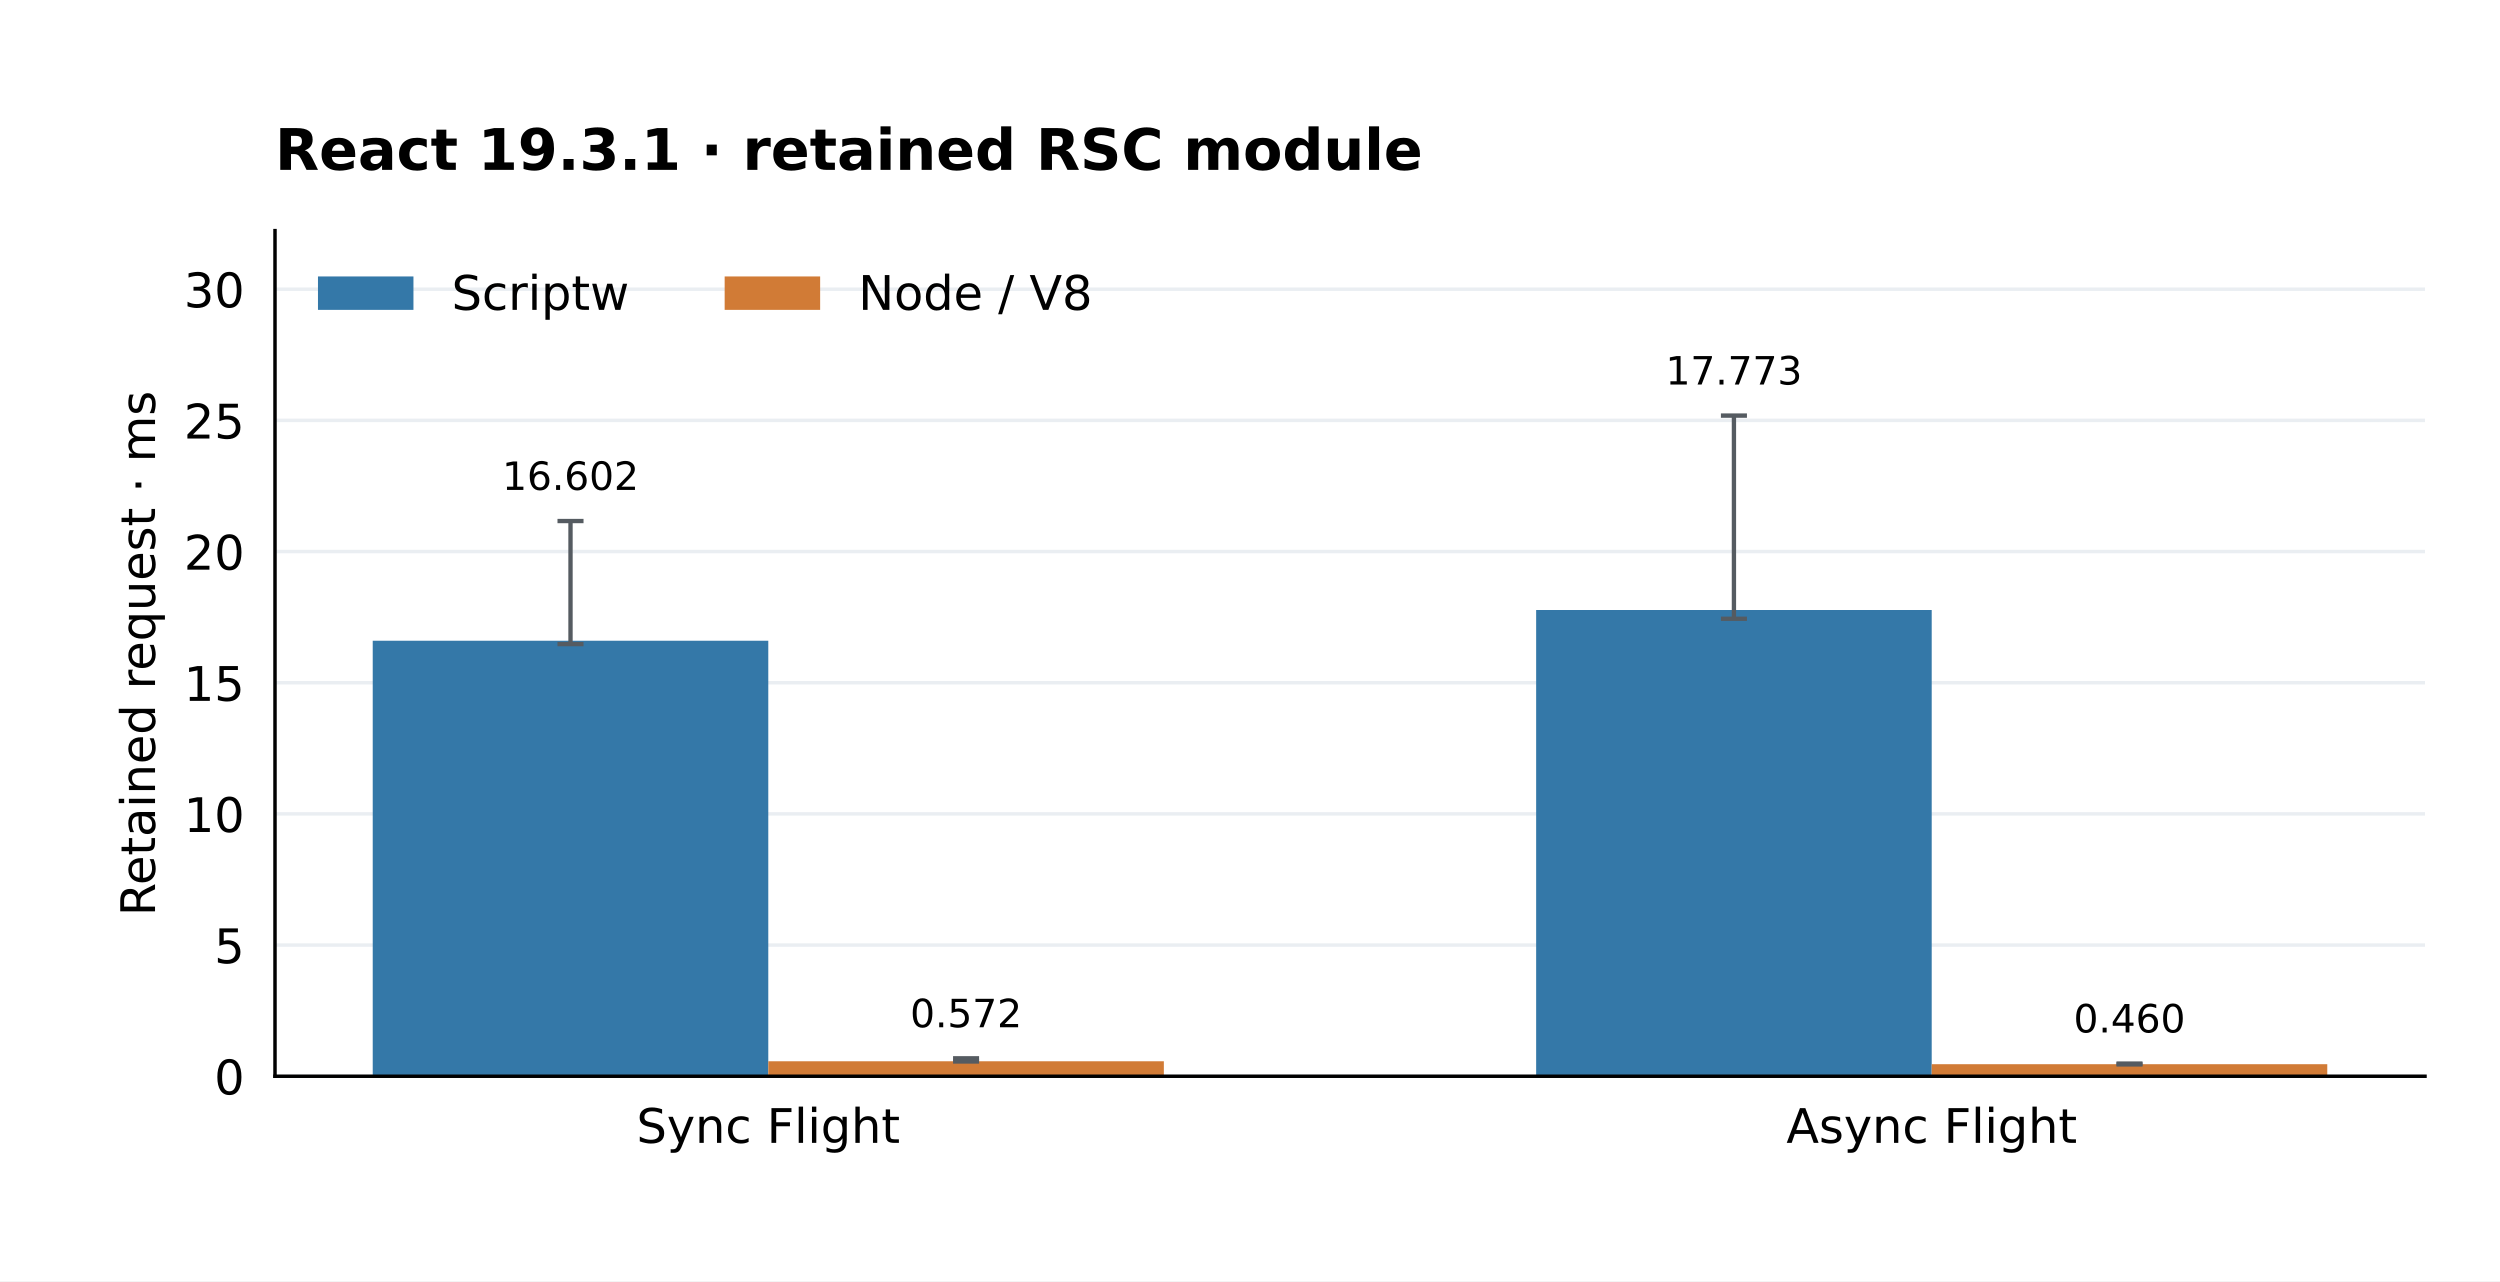
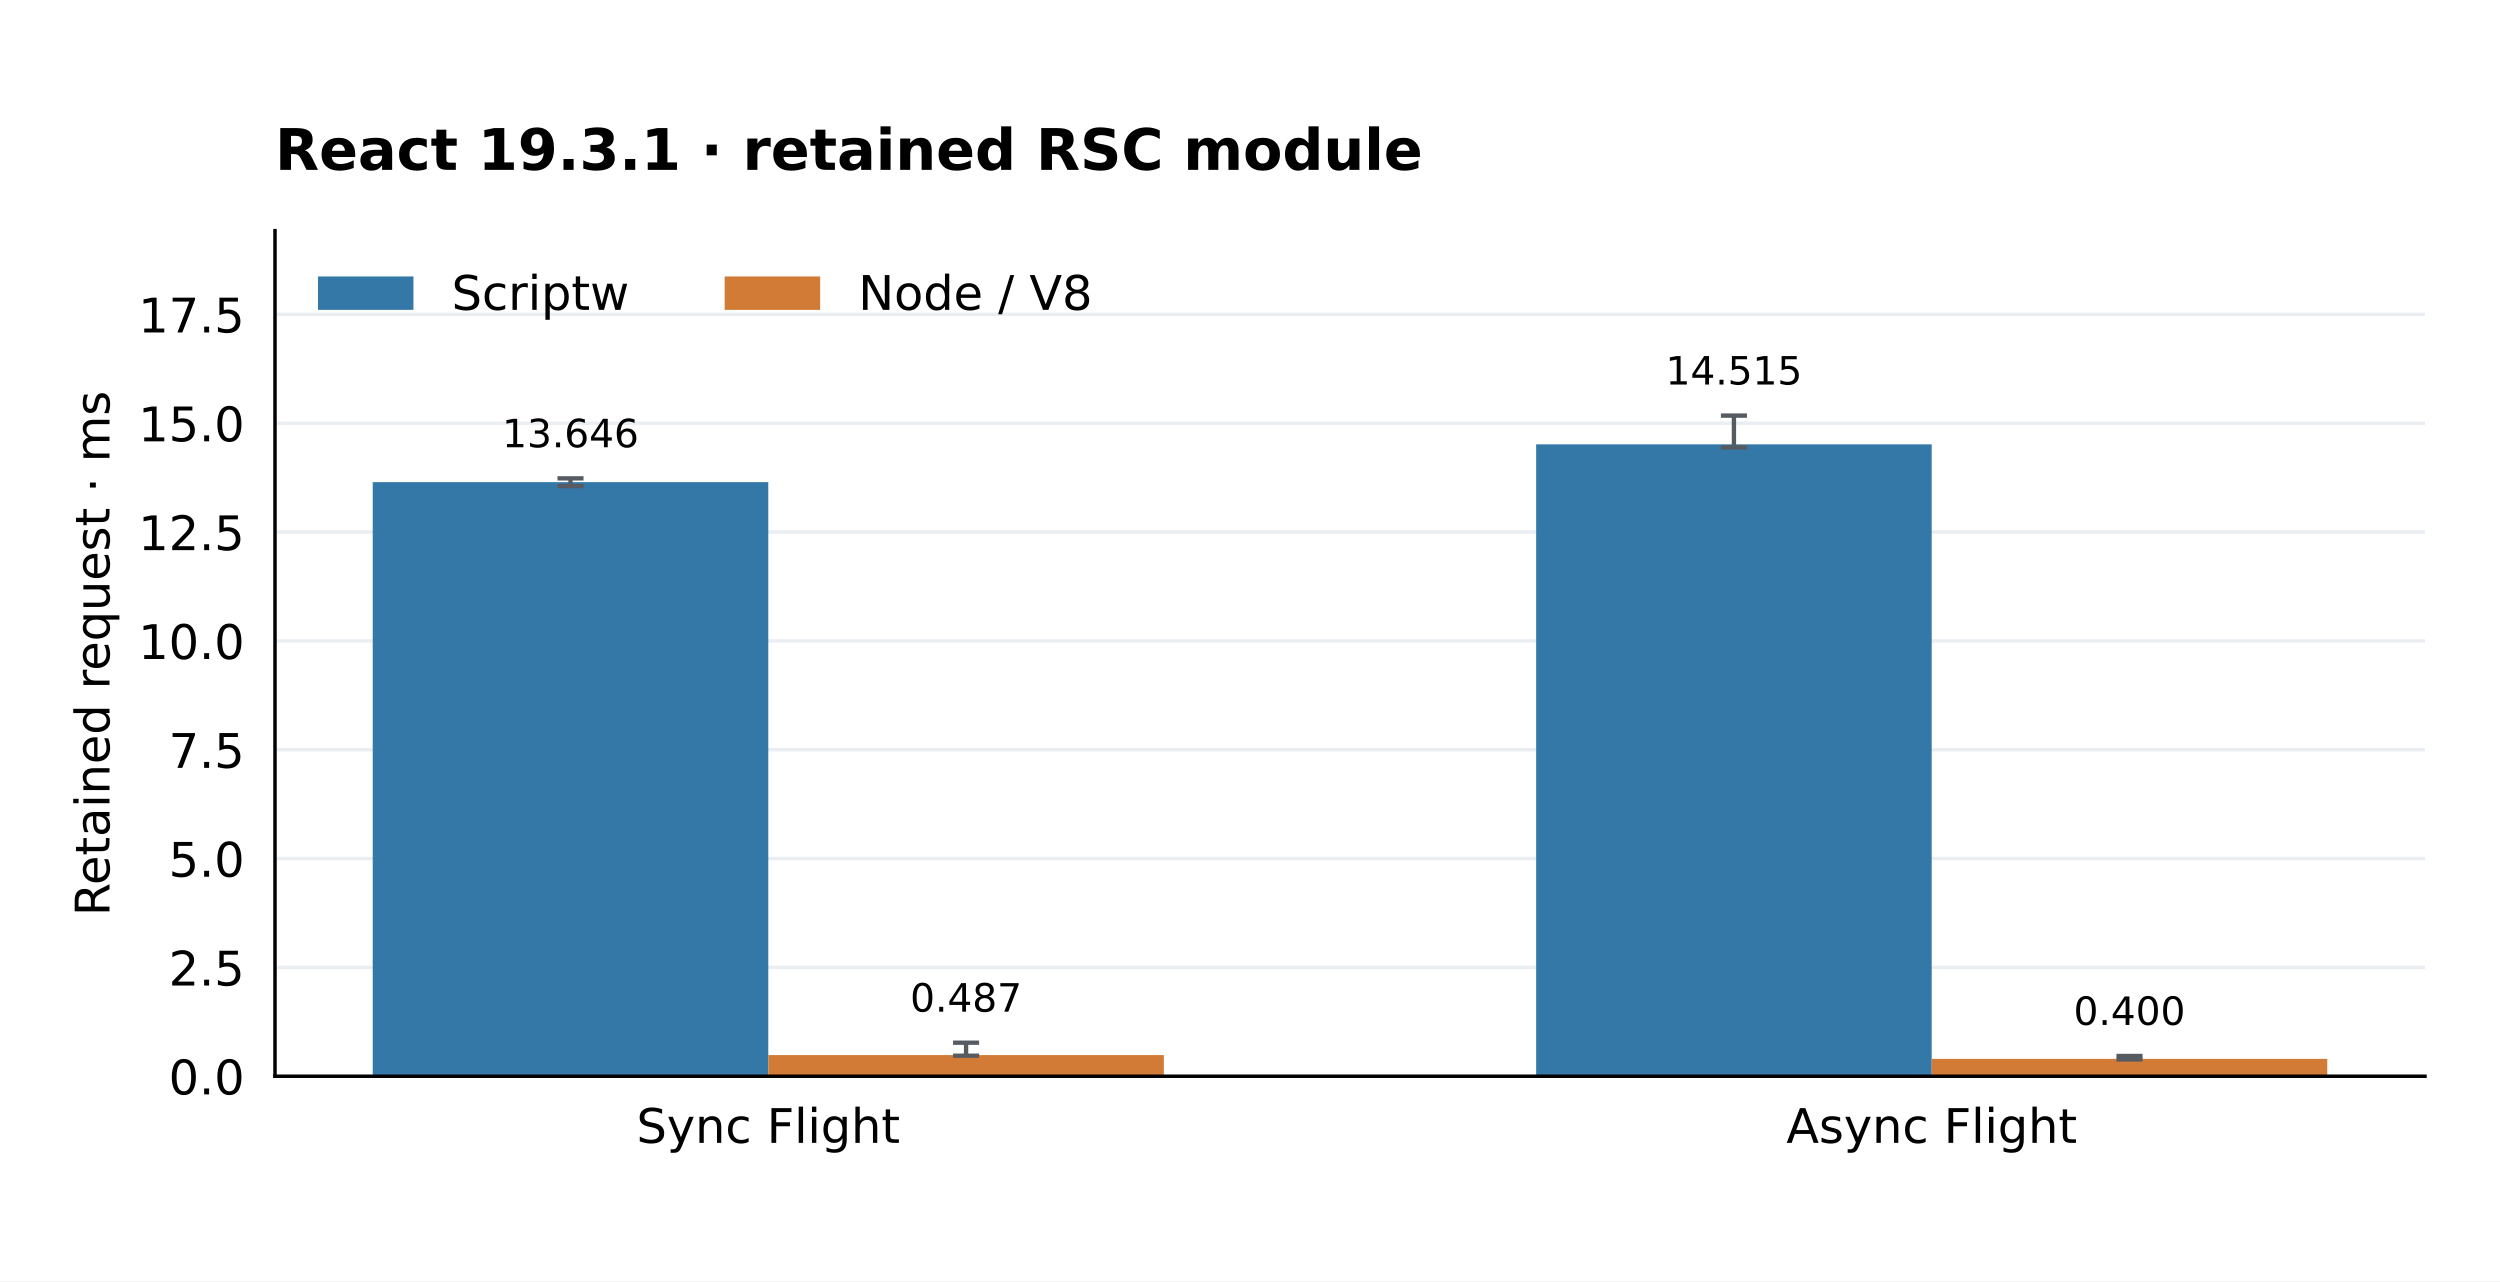
<svg xmlns="http://www.w3.org/2000/svg" xmlns:xlink="http://www.w3.org/1999/xlink" width="576pt" height="295.2pt" viewBox="0 0 576 295.2" version="1.1">
  <defs>
    <style type="text/css">*{stroke-linejoin: round; stroke-linecap: butt}</style>
  </defs>
  <g id="figure_1">
    <g id="patch_1">
      <path d="M 0 295.2 L 576 295.2 L 576 0 L 0 0 z " style="fill: #ffffff" />
    </g>
    <g id="axes_1">
      <g id="patch_2">
        <path d="M 63.36 247.968 L 558.72 247.968 L 558.72 53.136 L 63.36 53.136 z " style="fill: #ffffff" />
      </g>
      <g id="matplotlib.axis_1">
        <g id="xtick_1">
          <g id="line2d_1" />
          <g id="text_1">
            <text style="font-size: 11px; font-family: 'DejaVu Sans'; text-anchor: middle" x="177.014" y="263.326" transform="rotate(-0 177.014 263.3263)">Sync Flight</text>
          </g>
        </g>
        <g id="xtick_2">
          <g id="line2d_2" />
          <g id="text_2">
            <text style="font-size: 11px; font-family: 'DejaVu Sans'; text-anchor: middle" x="445.066" y="263.326" transform="rotate(-0 445.066 263.3263)">Async Flight</text>
          </g>
        </g>
      </g>
      <g id="matplotlib.axis_2">
        <g id="ytick_1">
          <g id="line2d_3">
            <path d="M 63.36 247.968 L 558.72 247.968 " clip-path="url(#p833538aeba)" style="fill: none; stroke: #eaeef2; stroke-width: 0.8; stroke-linecap: square" />
          </g>
          <g id="line2d_4" />
          <g id="text_3">
-             <text style="font-size: 11px; font-family: 'DejaVu Sans'; text-anchor: end" x="56.36" y="252.147" transform="rotate(-0 56.36 252.1467)">0</text>
+             <text style="font-size: 11px; font-family: 'DejaVu Sans'; text-anchor: end" x="56.36" y="252.147" transform="rotate(-0 56.36 252.1467)">0.0</text>
          </g>
        </g>
        <g id="ytick_2">
          <g id="line2d_5">
-             <path d="M 63.36 217.745 L 558.72 217.745 " clip-path="url(#p833538aeba)" style="fill: none; stroke: #eaeef2; stroke-width: 0.8; stroke-linecap: square" />
+             <path d="M 63.36 222.89 L 558.72 222.89 " clip-path="url(#p833538aeba)" style="fill: none; stroke: #eaeef2; stroke-width: 0.8; stroke-linecap: square" />
          </g>
          <g id="line2d_6" />
          <g id="text_4">
-             <text style="font-size: 11px; font-family: 'DejaVu Sans'; text-anchor: end" x="56.36" y="221.924" transform="rotate(-0 56.36 221.9236)">5</text>
+             <text style="font-size: 11px; font-family: 'DejaVu Sans'; text-anchor: end" x="56.36" y="227.069" transform="rotate(-0 56.36 227.0687)">2.5</text>
          </g>
        </g>
        <g id="ytick_3">
          <g id="line2d_7">
-             <path d="M 63.36 187.522 L 558.72 187.522 " clip-path="url(#p833538aeba)" style="fill: none; stroke: #eaeef2; stroke-width: 0.8; stroke-linecap: square" />
+             <path d="M 63.36 197.812 L 558.72 197.812 " clip-path="url(#p833538aeba)" style="fill: none; stroke: #eaeef2; stroke-width: 0.8; stroke-linecap: square" />
          </g>
          <g id="line2d_8" />
          <g id="text_5">
-             <text style="font-size: 11px; font-family: 'DejaVu Sans'; text-anchor: end" x="56.36" y="191.701" transform="rotate(-0 56.36 191.7005)">10</text>
+             <text style="font-size: 11px; font-family: 'DejaVu Sans'; text-anchor: end" x="56.36" y="201.991" transform="rotate(-0 56.36 201.9907)">5.0</text>
          </g>
        </g>
        <g id="ytick_4">
          <g id="line2d_9">
-             <path d="M 63.36 157.299 L 558.72 157.299 " clip-path="url(#p833538aeba)" style="fill: none; stroke: #eaeef2; stroke-width: 0.8; stroke-linecap: square" />
+             <path d="M 63.36 172.734 L 558.72 172.734 " clip-path="url(#p833538aeba)" style="fill: none; stroke: #eaeef2; stroke-width: 0.8; stroke-linecap: square" />
          </g>
          <g id="line2d_10" />
          <g id="text_6">
-             <text style="font-size: 11px; font-family: 'DejaVu Sans'; text-anchor: end" x="56.36" y="161.477" transform="rotate(-0 56.36 161.4774)">15</text>
+             <text style="font-size: 11px; font-family: 'DejaVu Sans'; text-anchor: end" x="56.36" y="176.913" transform="rotate(-0 56.36 176.9128)">7.5</text>
          </g>
        </g>
        <g id="ytick_5">
          <g id="line2d_11">
-             <path d="M 63.36 127.076 L 558.72 127.076 " clip-path="url(#p833538aeba)" style="fill: none; stroke: #eaeef2; stroke-width: 0.8; stroke-linecap: square" />
+             <path d="M 63.36 147.656 L 558.72 147.656 " clip-path="url(#p833538aeba)" style="fill: none; stroke: #eaeef2; stroke-width: 0.8; stroke-linecap: square" />
          </g>
          <g id="line2d_12" />
          <g id="text_7">
-             <text style="font-size: 11px; font-family: 'DejaVu Sans'; text-anchor: end" x="56.36" y="131.254" transform="rotate(-0 56.36 131.2543)">20</text>
+             <text style="font-size: 11px; font-family: 'DejaVu Sans'; text-anchor: end" x="56.36" y="151.835" transform="rotate(-0 56.36 151.8348)">10.0</text>
          </g>
        </g>
        <g id="ytick_6">
          <g id="line2d_13">
-             <path d="M 63.36 96.853 L 558.72 96.853 " clip-path="url(#p833538aeba)" style="fill: none; stroke: #eaeef2; stroke-width: 0.8; stroke-linecap: square" />
+             <path d="M 63.36 122.578 L 558.72 122.578 " clip-path="url(#p833538aeba)" style="fill: none; stroke: #eaeef2; stroke-width: 0.8; stroke-linecap: square" />
          </g>
          <g id="line2d_14" />
          <g id="text_8">
-             <text style="font-size: 11px; font-family: 'DejaVu Sans'; text-anchor: end" x="56.36" y="101.031" transform="rotate(-0 56.36 101.0312)">25</text>
+             <text style="font-size: 11px; font-family: 'DejaVu Sans'; text-anchor: end" x="56.36" y="126.757" transform="rotate(-0 56.36 126.7568)">12.5</text>
          </g>
        </g>
        <g id="ytick_7">
          <g id="line2d_15">
-             <path d="M 63.36 66.629 L 558.72 66.629 " clip-path="url(#p833538aeba)" style="fill: none; stroke: #eaeef2; stroke-width: 0.8; stroke-linecap: square" />
+             <path d="M 63.36 97.5 L 558.72 97.5 " clip-path="url(#p833538aeba)" style="fill: none; stroke: #eaeef2; stroke-width: 0.8; stroke-linecap: square" />
          </g>
          <g id="line2d_16" />
          <g id="text_9">
-             <text style="font-size: 11px; font-family: 'DejaVu Sans'; text-anchor: end" x="56.36" y="70.808" transform="rotate(-0 56.36 70.80814)">30</text>
+             <text style="font-size: 11px; font-family: 'DejaVu Sans'; text-anchor: end" x="56.36" y="101.679" transform="rotate(-0 56.36 101.6788)">15.0</text>
          </g>
        </g>
-         <g id="text_10">
-           <text style="font-size: 11px; font-family: 'DejaVu Sans'; text-anchor: middle" x="35.72" y="150.552" transform="rotate(-90 35.71992 150.552)">Retained request · ms</text>
+         <g id="ytick_8">
+           <g id="line2d_17">
+             <path d="M 63.36 72.422 L 558.72 72.422 " clip-path="url(#p833538aeba)" style="fill: none; stroke: #eaeef2; stroke-width: 0.8; stroke-linecap: square" />
+           </g>
+           <g id="line2d_18" />
+           <g id="text_10">
+             <text style="font-size: 11px; font-family: 'DejaVu Sans'; text-anchor: end" x="56.36" y="76.601" transform="rotate(-0 56.36 76.60082)">17.5</text>
+           </g>
+         </g>
+         <g id="text_11">
+           <text style="font-size: 11px; font-family: 'DejaVu Sans'; text-anchor: middle" x="25.225" y="150.552" transform="rotate(-90 25.22523 150.552)">Retained request · ms</text>
        </g>
      </g>
      <g id="patch_3">
-         <path d="M 85.876 247.968 L 177.014 247.968 L 177.014 147.618 L 85.876 147.618 z " clip-path="url(#p833538aeba)" style="fill: #3478a8" />
+         <path d="M 85.876 247.968 L 177.014 247.968 L 177.014 111.082 L 85.876 111.082 z " clip-path="url(#p833538aeba)" style="fill: #3478a8" />
      </g>
      <g id="patch_4">
-         <path d="M 353.928 247.968 L 445.066 247.968 L 445.066 140.54 L 353.928 140.54 z " clip-path="url(#p833538aeba)" style="fill: #3478a8" />
+         <path d="M 353.928 247.968 L 445.066 247.968 L 445.066 102.367 L 353.928 102.367 z " clip-path="url(#p833538aeba)" style="fill: #3478a8" />
      </g>
      <g id="patch_5">
-         <path d="M 177.014 247.968 L 268.152 247.968 L 268.152 244.509 L 177.014 244.509 z " clip-path="url(#p833538aeba)" style="fill: #d17b36" />
+         <path d="M 177.014 247.968 L 268.152 247.968 L 268.152 243.083 L 177.014 243.083 z " clip-path="url(#p833538aeba)" style="fill: #d17b36" />
      </g>
      <g id="patch_6">
-         <path d="M 445.066 247.968 L 536.204 247.968 L 536.204 245.187 L 445.066 245.187 z " clip-path="url(#p833538aeba)" style="fill: #d17b36" />
+         <path d="M 445.066 247.968 L 536.204 247.968 L 536.204 243.96 L 445.066 243.96 z " clip-path="url(#p833538aeba)" style="fill: #d17b36" />
      </g>
      <g id="LineCollection_1">
-         <path d="M 131.445 148.404 L 131.445 120.041 " clip-path="url(#p833538aeba)" style="fill: none; stroke: #555b61" />
-         <path d="M 399.497 142.569 L 399.497 95.755 " clip-path="url(#p833538aeba)" style="fill: none; stroke: #555b61" />
+         <path d="M 131.445 111.996 L 131.445 110.215 " clip-path="url(#p833538aeba)" style="fill: none; stroke: #555b61" />
+         <path d="M 399.497 103.09 L 399.497 95.755 " clip-path="url(#p833538aeba)" style="fill: none; stroke: #555b61" />
      </g>
-       <g id="line2d_17">
+       <g id="line2d_19">
        <defs>
          <path id="mf1cd270943" d="M 3 0 L -3 -0 " style="stroke: #555b61" />
        </defs>
        <g clip-path="url(#p833538aeba)">
-           <use xlink:href="#mf1cd270943" x="131.445" y="148.404" style="fill: #1f77b4; stroke: #555b61" />
-           <use xlink:href="#mf1cd270943" x="399.497" y="142.569" style="fill: #1f77b4; stroke: #555b61" />
+           <use xlink:href="#mf1cd270943" x="131.445" y="111.996" style="fill: #1f77b4; stroke: #555b61" />
+           <use xlink:href="#mf1cd270943" x="399.497" y="103.09" style="fill: #1f77b4; stroke: #555b61" />
        </g>
      </g>
-       <g id="line2d_18">
+       <g id="line2d_20">
        <g clip-path="url(#p833538aeba)">
-           <use xlink:href="#mf1cd270943" x="131.445" y="120.041" style="fill: #1f77b4; stroke: #555b61" />
+           <use xlink:href="#mf1cd270943" x="131.445" y="110.215" style="fill: #1f77b4; stroke: #555b61" />
          <use xlink:href="#mf1cd270943" x="399.497" y="95.755" style="fill: #1f77b4; stroke: #555b61" />
        </g>
      </g>
      <g id="LineCollection_2">
-         <path d="M 222.583 244.564 L 222.583 243.84 " clip-path="url(#p833538aeba)" style="fill: none; stroke: #555b61" />
-         <path d="M 490.635 245.242 L 490.635 245.047 " clip-path="url(#p833538aeba)" style="fill: none; stroke: #555b61" />
+         <path d="M 222.583 243.235 L 222.583 240.244 " clip-path="url(#p833538aeba)" style="fill: none; stroke: #555b61" />
+         <path d="M 490.635 244.094 L 490.635 243.302 " clip-path="url(#p833538aeba)" style="fill: none; stroke: #555b61" />
      </g>
-       <g id="line2d_19">
+       <g id="line2d_21">
        <g clip-path="url(#p833538aeba)">
-           <use xlink:href="#mf1cd270943" x="222.583" y="244.564" style="fill: #1f77b4; stroke: #555b61" />
-           <use xlink:href="#mf1cd270943" x="490.635" y="245.242" style="fill: #1f77b4; stroke: #555b61" />
+           <use xlink:href="#mf1cd270943" x="222.583" y="243.235" style="fill: #1f77b4; stroke: #555b61" />
+           <use xlink:href="#mf1cd270943" x="490.635" y="244.094" style="fill: #1f77b4; stroke: #555b61" />
        </g>
      </g>
-       <g id="line2d_20">
+       <g id="line2d_22">
        <g clip-path="url(#p833538aeba)">
-           <use xlink:href="#mf1cd270943" x="222.583" y="243.84" style="fill: #1f77b4; stroke: #555b61" />
-           <use xlink:href="#mf1cd270943" x="490.635" y="245.047" style="fill: #1f77b4; stroke: #555b61" />
+           <use xlink:href="#mf1cd270943" x="222.583" y="240.244" style="fill: #1f77b4; stroke: #555b61" />
+           <use xlink:href="#mf1cd270943" x="490.635" y="243.302" style="fill: #1f77b4; stroke: #555b61" />
        </g>
      </g>
      <g id="patch_7">
        <path d="M 63.36 247.968 L 63.36 53.136 " style="fill: none; stroke: #000000; stroke-width: 0.8; stroke-linejoin: miter; stroke-linecap: square" />
      </g>
      <g id="patch_8">
        <path d="M 63.36 247.968 L 558.72 247.968 " style="fill: none; stroke: #000000; stroke-width: 0.8; stroke-linejoin: miter; stroke-linecap: square" />
      </g>
-       <g id="text_11">
-         <text style="font-size: 9px; font-family: 'DejaVu Sans'; text-anchor: middle" x="131.445" y="112.879" transform="rotate(-0 131.4452 112.8788)">16.602</text>
-       </g>
      <g id="text_12">
-         <text style="font-size: 9px; font-family: 'DejaVu Sans'; text-anchor: middle" x="399.497" y="88.593" transform="rotate(-0 399.4971 88.59339)">17.773</text>
+         <text style="font-size: 9px; font-family: 'DejaVu Sans'; text-anchor: middle" x="131.445" y="103.053" transform="rotate(-0 131.4452 103.0528)">13.646</text>
      </g>
      <g id="text_13">
-         <text style="font-size: 9px; font-family: 'DejaVu Sans'; text-anchor: middle" x="222.583" y="236.678" transform="rotate(-0 222.5829 236.6779)">0.572</text>
+         <text style="font-size: 9px; font-family: 'DejaVu Sans'; text-anchor: middle" x="399.497" y="88.593" transform="rotate(-0 399.4971 88.59339)">14.515</text>
      </g>
      <g id="text_14">
-         <text style="font-size: 9px; font-family: 'DejaVu Sans'; text-anchor: middle" x="490.635" y="237.885" transform="rotate(-0 490.6348 237.8853)">0.460</text>
+         <text style="font-size: 9px; font-family: 'DejaVu Sans'; text-anchor: middle" x="222.583" y="233.082" transform="rotate(-0 222.5829 233.0821)">0.487</text>
      </g>
      <g id="text_15">
+         <text style="font-size: 9px; font-family: 'DejaVu Sans'; text-anchor: middle" x="490.635" y="236.14" transform="rotate(-0 490.6348 236.1402)">0.400</text>
+       </g>
+       <g id="text_16">
        <text style="font-weight: 700; font-size: 13.2px; font-family: 'DejaVu Sans'; text-anchor: start" x="63.36" y="39.136" transform="rotate(-0 63.36 39.136)">React 19.3.1 · retained RSC module</text>
      </g>
      <g id="legend_1">
        <g id="patch_9">
          <path d="M 73.26 71.394 L 95.26 71.394 L 95.26 63.694 L 73.26 63.694 z " style="fill: #3478a8" />
        </g>
-         <g id="text_16">
+         <g id="text_17">
          <text style="font-size: 11px; font-family: 'DejaVu Sans'; text-anchor: start" x="104.06" y="71.394" transform="rotate(-0 104.06 71.39428)">Scriptw</text>
        </g>
        <g id="patch_10">
          <path d="M 166.961 71.394 L 188.961 71.394 L 188.961 63.694 L 166.961 63.694 z " style="fill: #d17b36" />
        </g>
-         <g id="text_17">
+         <g id="text_18">
          <text style="font-size: 11px; font-family: 'DejaVu Sans'; text-anchor: start" x="197.761" y="71.394" transform="rotate(-0 197.7611 71.39428)">Node / V8</text>
        </g>
      </g>
    </g>
  </g>
  <defs>
    <clipPath id="p833538aeba">
      <rect x="63.36" y="53.136" width="495.36" height="194.832" />
    </clipPath>
  </defs>
</svg>
